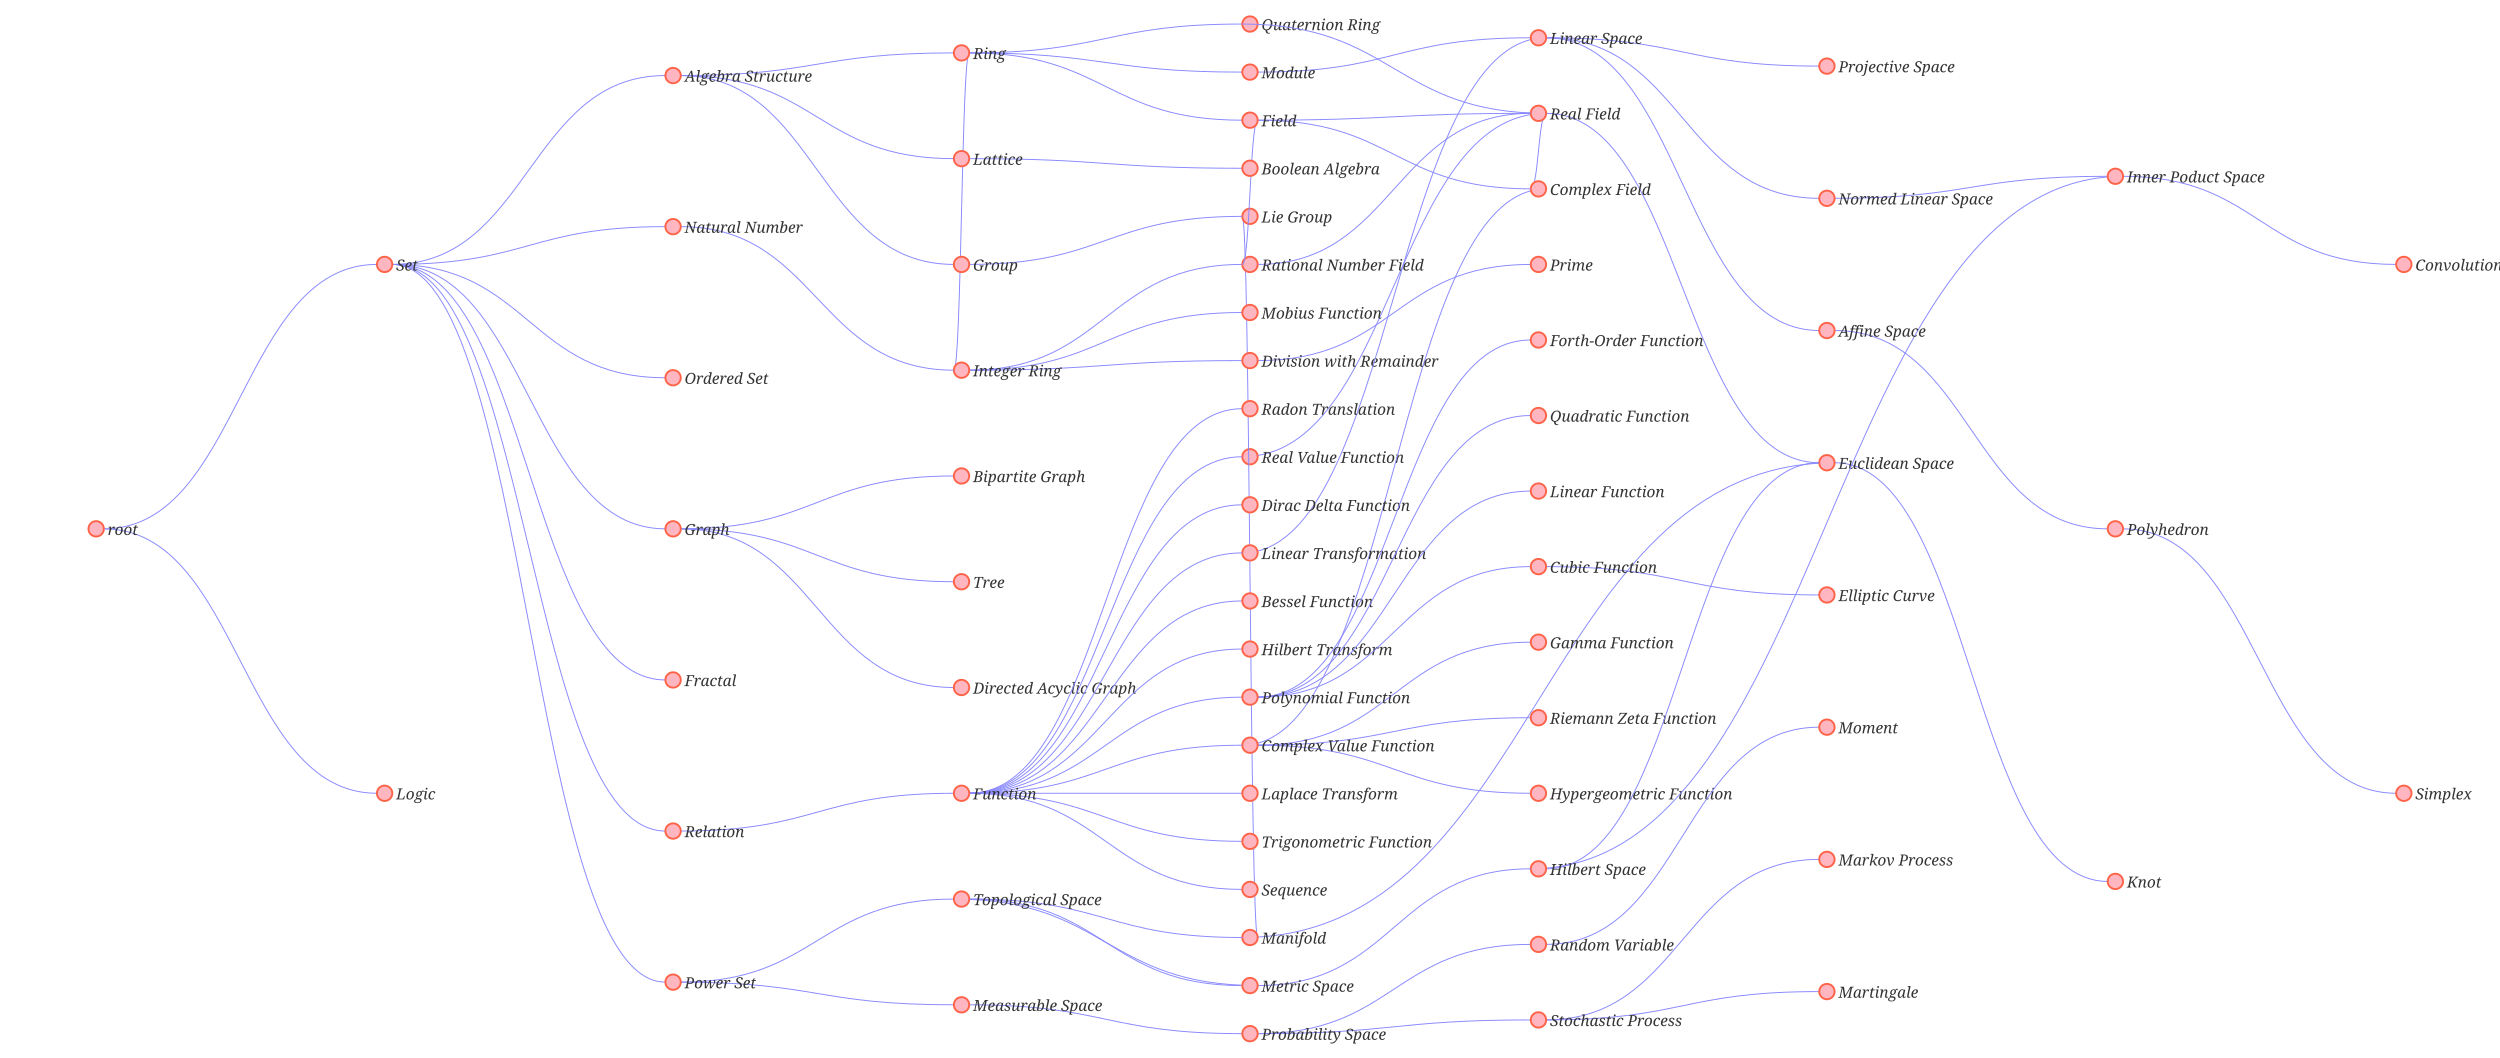
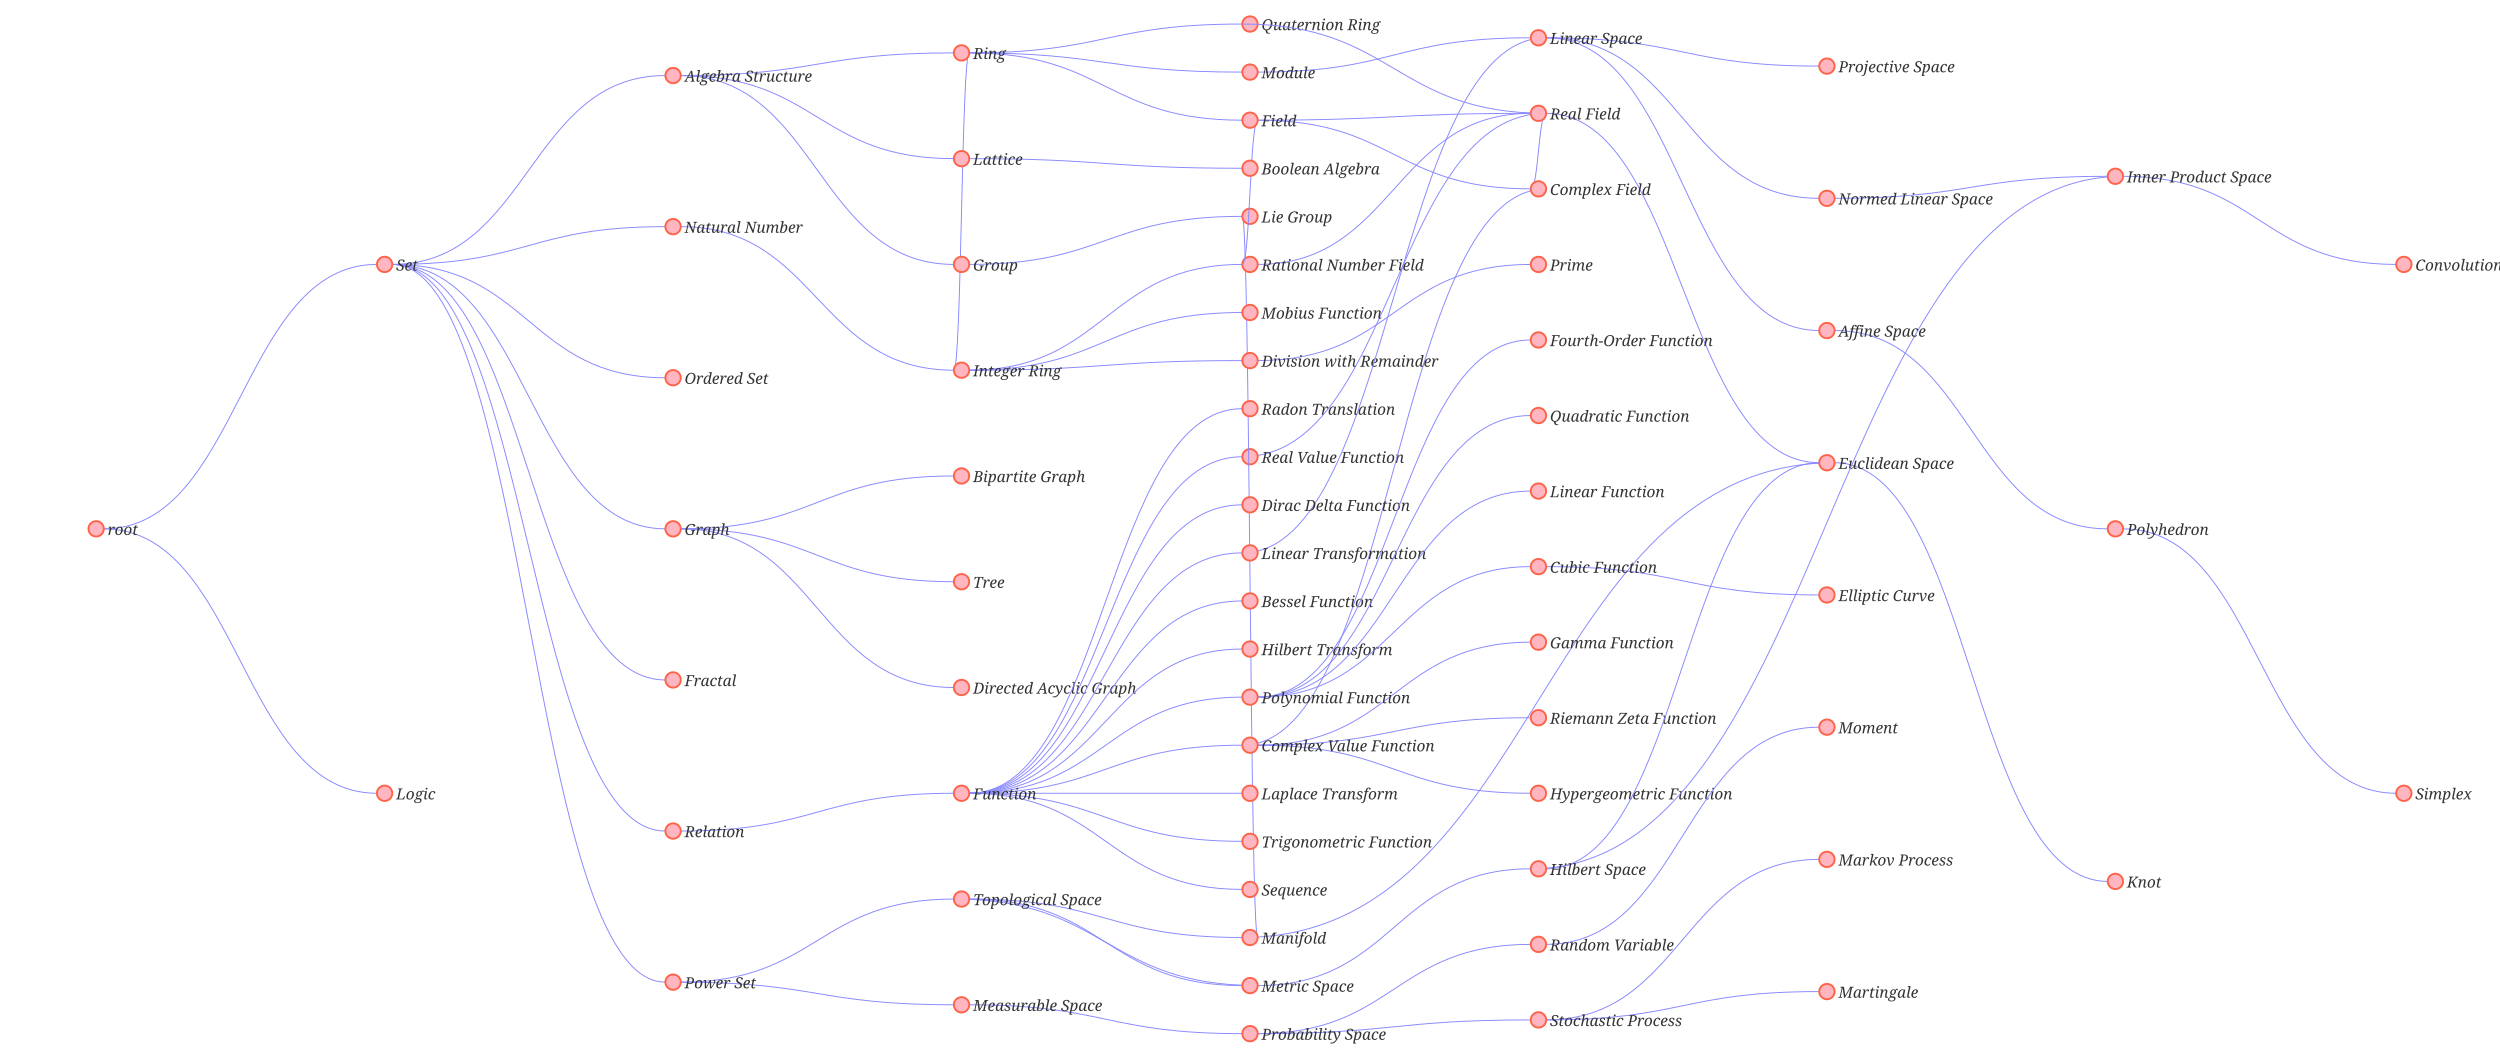
<svg xmlns="http://www.w3.org/2000/svg" width="2600" height="1100">
  <path d="M 108 550 C 250 550 250 275 392 275" stroke="#8888FF" fill="none" stroke-width="1" />
  <path d="M 408 275 C 550 275 550 78.571 692 78.571" stroke="#8888FF" fill="none" stroke-width="1" />
  <path d="M 708 78.571 C 850 78.571 850 55 992 55" stroke="#8888FF" fill="none" stroke-width="1" />
  <path d="M 1008 55 C 1150 55 1150 25 1292 25" stroke="#8888FF" fill="none" stroke-width="1" />
  <a href="javascript:void(0)">
    <circle cx="1300" cy="25" r="8" stroke="#FF6347" fill="#FFB6C1" stroke-width="2" />
  </a>
  <a href="javascript:void(0)" target="_blank">
    <text x="1312" y="31.4" font-family="Georgia, serif" font-style="italic" font-size="16" fill="#333">Quaternion Ring</text>
  </a>
  <path d="M 1008 55 C 1000 55 1000 385 992 385" stroke="#8888FF" fill="none" stroke-width="1" />
  <path d="M 1008 385 C 1150 385 1150 275 1292 275" stroke="#8888FF" fill="none" stroke-width="1" />
  <path d="M 1308 275 C 1450 275 1450 117.857 1592 117.857" stroke="#8888FF" fill="none" stroke-width="1" />
  <path d="M 1608 117.857 C 1450 117.857 1450 475 1292 475" stroke="#8888FF" fill="none" stroke-width="1" />
  <a href="javascript:void(0)">
    <circle cx="1300" cy="475" r="8" stroke="#FF6347" fill="#FFB6C1" stroke-width="2" />
  </a>
  <a href="javascript:void(0)" target="_blank">
    <text x="1312" y="481.4" font-family="Georgia, serif" font-style="italic" font-size="16" fill="#333">Real Value Function</text>
  </a>
  <path d="M 1608 117.857 C 1450 117.857 1450 25 1292 25" stroke="#8888FF" fill="none" stroke-width="1" />
  <path d="M 1608 117.857 C 1750 117.857 1750 481.25 1892 481.25" stroke="#8888FF" fill="none" stroke-width="1" />
  <path d="M 1908 481.25 C 1600 481.25 1600 975 1292 975" stroke="#8888FF" fill="none" stroke-width="1" />
  <path d="M 1308 975 C 1300 975 1300 225 1292 225" stroke="#8888FF" fill="none" stroke-width="1" />
  <a href="javascript:void(0)">
    <circle cx="1300" cy="225" r="8" stroke="#FF6347" fill="#FFB6C1" stroke-width="2" />
  </a>
  <a href="javascript:void(0)" target="_blank">
    <text x="1312" y="231.4" font-family="Georgia, serif" font-style="italic" font-size="16" fill="#333">Lie Group</text>
  </a>
  <a href="javascript:void(0)">
    <circle cx="1300" cy="975" r="8" stroke="#FF6347" fill="#FFB6C1" stroke-width="2" />
  </a>
  <a href="javascript:void(0)" target="_blank">
    <text x="1312" y="981.4" font-family="Georgia, serif" font-style="italic" font-size="16" fill="#333">Manifold</text>
  </a>
  <path d="M 1908 481.25 C 2050 481.25 2050 916.667 2192 916.667" stroke="#8888FF" fill="none" stroke-width="1" />
  <a href="javascript:void(0)">
    <circle cx="2200" cy="916.667" r="8" stroke="#FF6347" fill="#FFB6C1" stroke-width="2" />
  </a>
  <a href="javascript:void(0)" target="_blank">
    <text x="2212" y="923.067" font-family="Georgia, serif" font-style="italic" font-size="16" fill="#333">Knot</text>
  </a>
  <a href="javascript:void(0)">
    <circle cx="1900" cy="481.25" r="8" stroke="#FF6347" fill="#FFB6C1" stroke-width="2" />
  </a>
  <a href="javascript:void(0)" target="_blank">
    <text x="1912" y="487.65" font-family="Georgia, serif" font-style="italic" font-size="16" fill="#333">Euclidean Space</text>
  </a>
  <path d="M 1608 117.857 C 1600 117.857 1600 196.429 1592 196.429" stroke="#8888FF" fill="none" stroke-width="1" />
  <path d="M 1608 196.429 C 1450 196.429 1450 775 1292 775" stroke="#8888FF" fill="none" stroke-width="1" />
  <path d="M 1308 775 C 1450 775 1450 667.857 1592 667.857" stroke="#8888FF" fill="none" stroke-width="1" />
  <a href="javascript:void(0)">
    <circle cx="1600" cy="667.857" r="8" stroke="#FF6347" fill="#FFB6C1" stroke-width="2" />
  </a>
  <a href="javascript:void(0)" target="_blank">
    <text x="1612" y="674.257" font-family="Georgia, serif" font-style="italic" font-size="16" fill="#333">Gamma Function</text>
  </a>
  <path d="M 1308 775 C 1450 775 1450 746.429 1592 746.429" stroke="#8888FF" fill="none" stroke-width="1" />
  <a href="javascript:void(0)">
    <circle cx="1600" cy="746.429" r="8" stroke="#FF6347" fill="#FFB6C1" stroke-width="2" />
  </a>
  <a href="javascript:void(0)" target="_blank">
    <text x="1612" y="752.829" font-family="Georgia, serif" font-style="italic" font-size="16" fill="#333">Riemann Zeta Function</text>
  </a>
  <path d="M 1308 775 C 1450 775 1450 825 1592 825" stroke="#8888FF" fill="none" stroke-width="1" />
  <a href="javascript:void(0)">
    <circle cx="1600" cy="825" r="8" stroke="#FF6347" fill="#FFB6C1" stroke-width="2" />
  </a>
  <a href="javascript:void(0)" target="_blank">
    <text x="1612" y="831.4" font-family="Georgia, serif" font-style="italic" font-size="16" fill="#333">Hypergeometric Function</text>
  </a>
  <a href="javascript:void(0)">
    <circle cx="1300" cy="775" r="8" stroke="#FF6347" fill="#FFB6C1" stroke-width="2" />
  </a>
  <a href="javascript:void(0)" target="_blank">
    <text x="1312" y="781.4" font-family="Georgia, serif" font-style="italic" font-size="16" fill="#333">Complex Value Function</text>
  </a>
  <a href="javascript:void(0)">
    <circle cx="1600" cy="196.429" r="8" stroke="#FF6347" fill="#FFB6C1" stroke-width="2" />
  </a>
  <a href="javascript:void(0)" target="_blank">
    <text x="1612" y="202.829" font-family="Georgia, serif" font-style="italic" font-size="16" fill="#333">Complex Field</text>
  </a>
  <a href="javascript:void(0)">
    <circle cx="1600" cy="117.857" r="8" stroke="#FF6347" fill="#FFB6C1" stroke-width="2" />
  </a>
  <a href="javascript:void(0)" target="_blank">
    <text x="1612" y="124.257" font-family="Georgia, serif" font-style="italic" font-size="16" fill="#333">Real Field</text>
  </a>
  <a href="javascript:void(0)">
    <circle cx="1300" cy="275" r="8" stroke="#FF6347" fill="#FFB6C1" stroke-width="2" />
  </a>
  <a href="javascript:void(0)" target="_blank">
    <text x="1312" y="281.4" font-family="Georgia, serif" font-style="italic" font-size="16" fill="#333">Rational Number Field</text>
  </a>
  <path d="M 1008 385 C 1150 385 1150 325 1292 325" stroke="#8888FF" fill="none" stroke-width="1" />
  <a href="javascript:void(0)">
    <circle cx="1300" cy="325" r="8" stroke="#FF6347" fill="#FFB6C1" stroke-width="2" />
  </a>
  <a href="javascript:void(0)" target="_blank">
    <text x="1312" y="331.4" font-family="Georgia, serif" font-style="italic" font-size="16" fill="#333">Mobius Function</text>
  </a>
  <path d="M 1008 385 C 1150 385 1150 375 1292 375" stroke="#8888FF" fill="none" stroke-width="1" />
  <path d="M 1308 375 C 1450 375 1450 275 1592 275" stroke="#8888FF" fill="none" stroke-width="1" />
  <a href="javascript:void(0)">
    <circle cx="1600" cy="275" r="8" stroke="#FF6347" fill="#FFB6C1" stroke-width="2" />
  </a>
  <a href="javascript:void(0)" target="_blank">
    <text x="1612" y="281.4" font-family="Georgia, serif" font-style="italic" font-size="16" fill="#333">Prime</text>
  </a>
  <a href="javascript:void(0)">
    <circle cx="1300" cy="375" r="8" stroke="#FF6347" fill="#FFB6C1" stroke-width="2" />
  </a>
  <a href="javascript:void(0)" target="_blank">
    <text x="1312" y="381.4" font-family="Georgia, serif" font-style="italic" font-size="16" fill="#333">Division with Remainder</text>
  </a>
  <a href="javascript:void(0)">
    <circle cx="1000" cy="385" r="8" stroke="#FF6347" fill="#FFB6C1" stroke-width="2" />
  </a>
  <a href="javascript:void(0)" target="_blank">
    <text x="1012" y="391.4" font-family="Georgia, serif" font-style="italic" font-size="16" fill="#333">Integer Ring</text>
  </a>
  <path d="M 1008 55 C 1150 55 1150 75 1292 75" stroke="#8888FF" fill="none" stroke-width="1" />
  <path d="M 1308 75 C 1450 75 1450 39.286 1592 39.286" stroke="#8888FF" fill="none" stroke-width="1" />
  <path d="M 1608 39.286 C 1750 39.286 1750 68.75 1892 68.75" stroke="#8888FF" fill="none" stroke-width="1" />
  <a href="javascript:void(0)">
    <circle cx="1900" cy="68.75" r="8" stroke="#FF6347" fill="#FFB6C1" stroke-width="2" />
  </a>
  <a href="javascript:void(0)" target="_blank">
    <text x="1912" y="75.15" font-family="Georgia, serif" font-style="italic" font-size="16" fill="#333">Projective Space</text>
  </a>
  <path d="M 1608 39.286 C 1450 39.286 1450 575 1292 575" stroke="#8888FF" fill="none" stroke-width="1" />
  <a href="javascript:void(0)">
    <circle cx="1300" cy="575" r="8" stroke="#FF6347" fill="#FFB6C1" stroke-width="2" />
  </a>
  <a href="javascript:void(0)" target="_blank">
    <text x="1312" y="581.4" font-family="Georgia, serif" font-style="italic" font-size="16" fill="#333">Linear Transformation</text>
  </a>
  <path d="M 1608 39.286 C 1750 39.286 1750 206.25 1892 206.25" stroke="#8888FF" fill="none" stroke-width="1" />
  <path d="M 1908 206.25 C 2050 206.25 2050 183.333 2192 183.333" stroke="#8888FF" fill="none" stroke-width="1" />
  <path d="M 2208 183.333 C 2350 183.333 2350 275 2492 275" stroke="#8888FF" fill="none" stroke-width="1" />
  <a href="javascript:void(0)">
    <circle cx="2500" cy="275" r="8" stroke="#FF6347" fill="#FFB6C1" stroke-width="2" />
  </a>
  <a href="javascript:void(0)" target="_blank">
    <text x="2512" y="281.4" font-family="Georgia, serif" font-style="italic" font-size="16" fill="#333">Convolution</text>
  </a>
  <path d="M 2208 183.333 C 1900 183.333 1900 903.571 1592 903.571" stroke="#8888FF" fill="none" stroke-width="1" />
  <path d="M 1608 903.571 C 1750 903.571 1750 481.25 1892 481.25" stroke="#8888FF" fill="none" stroke-width="1" />
  <a href="javascript:void(0)">
    <circle cx="1600" cy="903.571" r="8" stroke="#FF6347" fill="#FFB6C1" stroke-width="2" />
  </a>
  <a href="javascript:void(0)" target="_blank">
    <text x="1612" y="909.971" font-family="Georgia, serif" font-style="italic" font-size="16" fill="#333">Hilbert Space</text>
  </a>
  <a href="javascript:void(0)">
    <circle cx="2200" cy="183.333" r="8" stroke="#FF6347" fill="#FFB6C1" stroke-width="2" />
  </a>
  <a href="javascript:void(0)" target="_blank">
-     <text x="2212" y="189.733" font-family="Georgia, serif" font-style="italic" font-size="16" fill="#333">Inner Poduct Space</text>
+     <text x="2212" y="189.733" font-family="Georgia, serif" font-style="italic" font-size="16" fill="#333">Inner Product Space</text>
  </a>
  <a href="javascript:void(0)">
    <circle cx="1900" cy="206.25" r="8" stroke="#FF6347" fill="#FFB6C1" stroke-width="2" />
  </a>
  <a href="javascript:void(0)" target="_blank">
    <text x="1912" y="212.65" font-family="Georgia, serif" font-style="italic" font-size="16" fill="#333">Normed Linear Space</text>
  </a>
  <path d="M 1608 39.286 C 1750 39.286 1750 343.75 1892 343.75" stroke="#8888FF" fill="none" stroke-width="1" />
  <path d="M 1908 343.75 C 2050 343.75 2050 550 2192 550" stroke="#8888FF" fill="none" stroke-width="1" />
  <path d="M 2208 550 C 2350 550 2350 825 2492 825" stroke="#8888FF" fill="none" stroke-width="1" />
  <a href="javascript:void(0)">
    <circle cx="2500" cy="825" r="8" stroke="#FF6347" fill="#FFB6C1" stroke-width="2" />
  </a>
  <a href="javascript:void(0)" target="_blank">
    <text x="2512" y="831.4" font-family="Georgia, serif" font-style="italic" font-size="16" fill="#333">Simplex</text>
  </a>
  <a href="javascript:void(0)">
    <circle cx="2200" cy="550" r="8" stroke="#FF6347" fill="#FFB6C1" stroke-width="2" />
  </a>
  <a href="javascript:void(0)" target="_blank">
    <text x="2212" y="556.4" font-family="Georgia, serif" font-style="italic" font-size="16" fill="#333">Polyhedron</text>
  </a>
  <path d="M 1908 343.75 C 1900 343.75 1900 343.75 1892 343.75" stroke="#8888FF" fill="none" stroke-width="1" />
  <a href="javascript:void(0)">
    <circle cx="1900" cy="343.75" r="8" stroke="#FF6347" fill="#FFB6C1" stroke-width="2" />
  </a>
  <a href="javascript:void(0)" target="_blank">
    <text x="1912" y="350.15" font-family="Georgia, serif" font-style="italic" font-size="16" fill="#333">Affine Space</text>
  </a>
  <a href="javascript:void(0)">
    <circle cx="1600" cy="39.286" r="8" stroke="#FF6347" fill="#FFB6C1" stroke-width="2" />
  </a>
  <a href="javascript:void(0)" target="_blank">
    <text x="1612" y="45.686" font-family="Georgia, serif" font-style="italic" font-size="16" fill="#333">Linear Space</text>
  </a>
  <a href="javascript:void(0)">
    <circle cx="1300" cy="75" r="8" stroke="#FF6347" fill="#FFB6C1" stroke-width="2" />
  </a>
  <a href="javascript:void(0)" target="_blank">
    <text x="1312" y="81.4" font-family="Georgia, serif" font-style="italic" font-size="16" fill="#333">Module</text>
  </a>
  <path d="M 1008 55 C 1150 55 1150 125 1292 125" stroke="#8888FF" fill="none" stroke-width="1" />
  <path d="M 1308 125 C 1300 125 1300 275 1292 275" stroke="#8888FF" fill="none" stroke-width="1" />
  <path d="M 1308 125 C 1450 125 1450 117.857 1592 117.857" stroke="#8888FF" fill="none" stroke-width="1" />
  <path d="M 1308 125 C 1450 125 1450 196.429 1592 196.429" stroke="#8888FF" fill="none" stroke-width="1" />
  <a href="javascript:void(0)">
    <circle cx="1300" cy="125" r="8" stroke="#FF6347" fill="#FFB6C1" stroke-width="2" />
  </a>
  <a href="javascript:void(0)" target="_blank">
    <text x="1312" y="131.4" font-family="Georgia, serif" font-style="italic" font-size="16" fill="#333">Field</text>
  </a>
  <a href="javascript:void(0)">
    <circle cx="1000" cy="55" r="8" stroke="#FF6347" fill="#FFB6C1" stroke-width="2" />
  </a>
  <a href="javascript:void(0)" target="_blank">
    <text x="1012" y="61.4" font-family="Georgia, serif" font-style="italic" font-size="16" fill="#333">Ring</text>
  </a>
  <path d="M 708 78.571 C 850 78.571 850 165 992 165" stroke="#8888FF" fill="none" stroke-width="1" />
  <path d="M 1008 165 C 1150 165 1150 175 1292 175" stroke="#8888FF" fill="none" stroke-width="1" />
  <a href="javascript:void(0)">
    <circle cx="1300" cy="175" r="8" stroke="#FF6347" fill="#FFB6C1" stroke-width="2" />
  </a>
  <a href="javascript:void(0)" target="_blank">
    <text x="1312" y="181.4" font-family="Georgia, serif" font-style="italic" font-size="16" fill="#333">Boolean Algebra</text>
  </a>
  <a href="javascript:void(0)">
    <circle cx="1000" cy="165" r="8" stroke="#FF6347" fill="#FFB6C1" stroke-width="2" />
  </a>
  <a href="javascript:void(0)" target="_blank">
    <text x="1012" y="171.4" font-family="Georgia, serif" font-style="italic" font-size="16" fill="#333">Lattice</text>
  </a>
  <path d="M 708 78.571 C 850 78.571 850 275 992 275" stroke="#8888FF" fill="none" stroke-width="1" />
  <path d="M 1008 275 C 1150 275 1150 225 1292 225" stroke="#8888FF" fill="none" stroke-width="1" />
  <a href="javascript:void(0)">
    <circle cx="1000" cy="275" r="8" stroke="#FF6347" fill="#FFB6C1" stroke-width="2" />
  </a>
  <a href="javascript:void(0)" target="_blank">
    <text x="1012" y="281.4" font-family="Georgia, serif" font-style="italic" font-size="16" fill="#333">Group</text>
  </a>
  <a href="javascript:void(0)">
    <circle cx="700" cy="78.571" r="8" stroke="#FF6347" fill="#FFB6C1" stroke-width="2" />
  </a>
  <a href="javascript:void(0)" target="_blank">
    <text x="712" y="84.971" font-family="Georgia, serif" font-style="italic" font-size="16" fill="#333">Algebra Structure</text>
  </a>
  <path d="M 408 275 C 550 275 550 235.714 692 235.714" stroke="#8888FF" fill="none" stroke-width="1" />
  <path d="M 708 235.714 C 850 235.714 850 385 992 385" stroke="#8888FF" fill="none" stroke-width="1" />
  <a href="javascript:void(0)">
    <circle cx="700" cy="235.714" r="8" stroke="#FF6347" fill="#FFB6C1" stroke-width="2" />
  </a>
  <a href="javascript:void(0)" target="_blank">
    <text x="712" y="242.114" font-family="Georgia, serif" font-style="italic" font-size="16" fill="#333">Natural Number</text>
  </a>
  <path d="M 408 275 C 550 275 550 392.857 692 392.857" stroke="#8888FF" fill="none" stroke-width="1" />
  <a href="javascript:void(0)">
    <circle cx="700" cy="392.857" r="8" stroke="#FF6347" fill="#FFB6C1" stroke-width="2" />
  </a>
  <a href="javascript:void(0)" target="_blank">
    <text x="712" y="399.257" font-family="Georgia, serif" font-style="italic" font-size="16" fill="#333">Ordered Set</text>
  </a>
  <path d="M 408 275 C 550 275 550 550 692 550" stroke="#8888FF" fill="none" stroke-width="1" />
  <path d="M 708 550 C 850 550 850 495 992 495" stroke="#8888FF" fill="none" stroke-width="1" />
  <a href="javascript:void(0)">
    <circle cx="1000" cy="495" r="8" stroke="#FF6347" fill="#FFB6C1" stroke-width="2" />
  </a>
  <a href="javascript:void(0)" target="_blank">
    <text x="1012" y="501.4" font-family="Georgia, serif" font-style="italic" font-size="16" fill="#333">Bipartite Graph</text>
  </a>
  <path d="M 708 550 C 850 550 850 605 992 605" stroke="#8888FF" fill="none" stroke-width="1" />
  <a href="javascript:void(0)">
    <circle cx="1000" cy="605" r="8" stroke="#FF6347" fill="#FFB6C1" stroke-width="2" />
  </a>
  <a href="javascript:void(0)" target="_blank">
    <text x="1012" y="611.4" font-family="Georgia, serif" font-style="italic" font-size="16" fill="#333">Tree</text>
  </a>
  <path d="M 708 550 C 850 550 850 715 992 715" stroke="#8888FF" fill="none" stroke-width="1" />
  <a href="javascript:void(0)">
    <circle cx="1000" cy="715" r="8" stroke="#FF6347" fill="#FFB6C1" stroke-width="2" />
  </a>
  <a href="javascript:void(0)" target="_blank">
    <text x="1012" y="721.4" font-family="Georgia, serif" font-style="italic" font-size="16" fill="#333">Directed Acyclic Graph</text>
  </a>
  <a href="javascript:void(0)">
    <circle cx="700" cy="550" r="8" stroke="#FF6347" fill="#FFB6C1" stroke-width="2" />
  </a>
  <a href="javascript:void(0)" target="_blank">
    <text x="712" y="556.4" font-family="Georgia, serif" font-style="italic" font-size="16" fill="#333">Graph</text>
  </a>
  <path d="M 408 275 C 550 275 550 707.143 692 707.143" stroke="#8888FF" fill="none" stroke-width="1" />
  <a href="javascript:void(0)">
    <circle cx="700" cy="707.143" r="8" stroke="#FF6347" fill="#FFB6C1" stroke-width="2" />
  </a>
  <a href="javascript:void(0)" target="_blank">
    <text x="712" y="713.543" font-family="Georgia, serif" font-style="italic" font-size="16" fill="#333">Fractal</text>
  </a>
  <path d="M 408 275 C 550 275 550 864.286 692 864.286" stroke="#8888FF" fill="none" stroke-width="1" />
  <path d="M 708 864.286 C 850 864.286 850 825 992 825" stroke="#8888FF" fill="none" stroke-width="1" />
  <path d="M 1008 825 C 1150 825 1150 425 1292 425" stroke="#8888FF" fill="none" stroke-width="1" />
  <a href="javascript:void(0)">
    <circle cx="1300" cy="425" r="8" stroke="#FF6347" fill="#FFB6C1" stroke-width="2" />
  </a>
  <a href="javascript:void(0)" target="_blank">
    <text x="1312" y="431.4" font-family="Georgia, serif" font-style="italic" font-size="16" fill="#333">Radon Translation</text>
  </a>
  <path d="M 1008 825 C 1150 825 1150 475 1292 475" stroke="#8888FF" fill="none" stroke-width="1" />
  <path d="M 1008 825 C 1150 825 1150 525 1292 525" stroke="#8888FF" fill="none" stroke-width="1" />
  <a href="javascript:void(0)">
    <circle cx="1300" cy="525" r="8" stroke="#FF6347" fill="#FFB6C1" stroke-width="2" />
  </a>
  <a href="javascript:void(0)" target="_blank">
    <text x="1312" y="531.4" font-family="Georgia, serif" font-style="italic" font-size="16" fill="#333">Dirac Delta Function</text>
  </a>
  <path d="M 1008 825 C 1150 825 1150 575 1292 575" stroke="#8888FF" fill="none" stroke-width="1" />
  <path d="M 1008 825 C 1150 825 1150 625 1292 625" stroke="#8888FF" fill="none" stroke-width="1" />
  <a href="javascript:void(0)">
    <circle cx="1300" cy="625" r="8" stroke="#FF6347" fill="#FFB6C1" stroke-width="2" />
  </a>
  <a href="javascript:void(0)" target="_blank">
    <text x="1312" y="631.4" font-family="Georgia, serif" font-style="italic" font-size="16" fill="#333">Bessel Function</text>
  </a>
  <path d="M 1008 825 C 1150 825 1150 675 1292 675" stroke="#8888FF" fill="none" stroke-width="1" />
  <a href="javascript:void(0)">
    <circle cx="1300" cy="675" r="8" stroke="#FF6347" fill="#FFB6C1" stroke-width="2" />
  </a>
  <a href="javascript:void(0)" target="_blank">
    <text x="1312" y="681.4" font-family="Georgia, serif" font-style="italic" font-size="16" fill="#333">Hilbert Transform</text>
  </a>
  <path d="M 1008 825 C 1150 825 1150 725 1292 725" stroke="#8888FF" fill="none" stroke-width="1" />
  <path d="M 1308 725 C 1450 725 1450 353.571 1592 353.571" stroke="#8888FF" fill="none" stroke-width="1" />
  <a href="javascript:void(0)">
    <circle cx="1600" cy="353.571" r="8" stroke="#FF6347" fill="#FFB6C1" stroke-width="2" />
  </a>
  <a href="javascript:void(0)" target="_blank">
-     <text x="1612" y="359.971" font-family="Georgia, serif" font-style="italic" font-size="16" fill="#333">Forth-Order Function</text>
+     <text x="1612" y="359.971" font-family="Georgia, serif" font-style="italic" font-size="16" fill="#333">Fourth-Order Function</text>
  </a>
  <path d="M 1308 725 C 1450 725 1450 432.143 1592 432.143" stroke="#8888FF" fill="none" stroke-width="1" />
  <a href="javascript:void(0)">
    <circle cx="1600" cy="432.143" r="8" stroke="#FF6347" fill="#FFB6C1" stroke-width="2" />
  </a>
  <a href="javascript:void(0)" target="_blank">
    <text x="1612" y="438.543" font-family="Georgia, serif" font-style="italic" font-size="16" fill="#333">Quadratic Function</text>
  </a>
  <path d="M 1308 725 C 1450 725 1450 510.714 1592 510.714" stroke="#8888FF" fill="none" stroke-width="1" />
  <a href="javascript:void(0)">
    <circle cx="1600" cy="510.714" r="8" stroke="#FF6347" fill="#FFB6C1" stroke-width="2" />
  </a>
  <a href="javascript:void(0)" target="_blank">
    <text x="1612" y="517.114" font-family="Georgia, serif" font-style="italic" font-size="16" fill="#333">Linear Function</text>
  </a>
  <path d="M 1308 725 C 1450 725 1450 589.286 1592 589.286" stroke="#8888FF" fill="none" stroke-width="1" />
  <path d="M 1608 589.286 C 1750 589.286 1750 618.75 1892 618.75" stroke="#8888FF" fill="none" stroke-width="1" />
  <a href="javascript:void(0)">
    <circle cx="1900" cy="618.75" r="8" stroke="#FF6347" fill="#FFB6C1" stroke-width="2" />
  </a>
  <a href="javascript:void(0)" target="_blank">
    <text x="1912" y="625.15" font-family="Georgia, serif" font-style="italic" font-size="16" fill="#333">Elliptic Curve</text>
  </a>
  <a href="javascript:void(0)">
    <circle cx="1600" cy="589.286" r="8" stroke="#FF6347" fill="#FFB6C1" stroke-width="2" />
  </a>
  <a href="javascript:void(0)" target="_blank">
    <text x="1612" y="595.686" font-family="Georgia, serif" font-style="italic" font-size="16" fill="#333">Cubic Function</text>
  </a>
  <a href="javascript:void(0)">
    <circle cx="1300" cy="725" r="8" stroke="#FF6347" fill="#FFB6C1" stroke-width="2" />
  </a>
  <a href="javascript:void(0)" target="_blank">
    <text x="1312" y="731.4" font-family="Georgia, serif" font-style="italic" font-size="16" fill="#333">Polynomial Function</text>
  </a>
  <path d="M 1008 825 C 1150 825 1150 775 1292 775" stroke="#8888FF" fill="none" stroke-width="1" />
  <path d="M 1008 825 C 1150 825 1150 825 1292 825" stroke="#8888FF" fill="none" stroke-width="1" />
  <a href="javascript:void(0)">
    <circle cx="1300" cy="825" r="8" stroke="#FF6347" fill="#FFB6C1" stroke-width="2" />
  </a>
  <a href="javascript:void(0)" target="_blank">
    <text x="1312" y="831.4" font-family="Georgia, serif" font-style="italic" font-size="16" fill="#333">Laplace Transform</text>
  </a>
  <path d="M 1008 825 C 1150 825 1150 875 1292 875" stroke="#8888FF" fill="none" stroke-width="1" />
  <a href="javascript:void(0)">
    <circle cx="1300" cy="875" r="8" stroke="#FF6347" fill="#FFB6C1" stroke-width="2" />
  </a>
  <a href="javascript:void(0)" target="_blank">
    <text x="1312" y="881.4" font-family="Georgia, serif" font-style="italic" font-size="16" fill="#333">Trigonometric Function</text>
  </a>
  <path d="M 1008 825 C 1150 825 1150 925 1292 925" stroke="#8888FF" fill="none" stroke-width="1" />
  <a href="javascript:void(0)">
    <circle cx="1300" cy="925" r="8" stroke="#FF6347" fill="#FFB6C1" stroke-width="2" />
  </a>
  <a href="javascript:void(0)" target="_blank">
    <text x="1312" y="931.4" font-family="Georgia, serif" font-style="italic" font-size="16" fill="#333">Sequence</text>
  </a>
  <a href="javascript:void(0)">
    <circle cx="1000" cy="825" r="8" stroke="#FF6347" fill="#FFB6C1" stroke-width="2" />
  </a>
  <a href="javascript:void(0)" target="_blank">
    <text x="1012" y="831.4" font-family="Georgia, serif" font-style="italic" font-size="16" fill="#333">Function</text>
  </a>
  <a href="javascript:void(0)">
    <circle cx="700" cy="864.286" r="8" stroke="#FF6347" fill="#FFB6C1" stroke-width="2" />
  </a>
  <a href="javascript:void(0)" target="_blank">
    <text x="712" y="870.686" font-family="Georgia, serif" font-style="italic" font-size="16" fill="#333">Relation</text>
  </a>
  <path d="M 408 275 C 550 275 550 1021.429 692 1021.429" stroke="#8888FF" fill="none" stroke-width="1" />
  <path d="M 708 1021.429 C 850 1021.429 850 935 992 935" stroke="#8888FF" fill="none" stroke-width="1" />
  <path d="M 1008 935 C 1150 935 1150 975 1292 975" stroke="#8888FF" fill="none" stroke-width="1" />
  <path d="M 1008 935 C 1150 935 1150 1025 1292 1025" stroke="#8888FF" fill="none" stroke-width="1" />
  <path d="M 1308 1025 C 1450 1025 1450 903.571 1592 903.571" stroke="#8888FF" fill="none" stroke-width="1" />
  <path d="M 1308 1025 C 1150 1025 1150 935 992 935" stroke="#8888FF" fill="none" stroke-width="1" />
  <a href="javascript:void(0)">
    <circle cx="1300" cy="1025" r="8" stroke="#FF6347" fill="#FFB6C1" stroke-width="2" />
  </a>
  <a href="javascript:void(0)" target="_blank">
    <text x="1312" y="1031.4" font-family="Georgia, serif" font-style="italic" font-size="16" fill="#333">Metric Space</text>
  </a>
  <a href="javascript:void(0)">
    <circle cx="1000" cy="935" r="8" stroke="#FF6347" fill="#FFB6C1" stroke-width="2" />
  </a>
  <a href="javascript:void(0)" target="_blank">
    <text x="1012" y="941.4" font-family="Georgia, serif" font-style="italic" font-size="16" fill="#333">Topological Space</text>
  </a>
  <path d="M 708 1021.429 C 850 1021.429 850 1045 992 1045" stroke="#8888FF" fill="none" stroke-width="1" />
  <path d="M 1008 1045 C 1150 1045 1150 1075 1292 1075" stroke="#8888FF" fill="none" stroke-width="1" />
  <path d="M 1308 1075 C 1450 1075 1450 982.143 1592 982.143" stroke="#8888FF" fill="none" stroke-width="1" />
  <path d="M 1608 982.143 C 1750 982.143 1750 756.25 1892 756.25" stroke="#8888FF" fill="none" stroke-width="1" />
  <a href="javascript:void(0)">
    <circle cx="1900" cy="756.25" r="8" stroke="#FF6347" fill="#FFB6C1" stroke-width="2" />
  </a>
  <a href="javascript:void(0)" target="_blank">
    <text x="1912" y="762.65" font-family="Georgia, serif" font-style="italic" font-size="16" fill="#333">Moment</text>
  </a>
  <a href="javascript:void(0)">
    <circle cx="1600" cy="982.143" r="8" stroke="#FF6347" fill="#FFB6C1" stroke-width="2" />
  </a>
  <a href="javascript:void(0)" target="_blank">
    <text x="1612" y="988.543" font-family="Georgia, serif" font-style="italic" font-size="16" fill="#333">Random Variable</text>
  </a>
  <path d="M 1308 1075 C 1450 1075 1450 1060.714 1592 1060.714" stroke="#8888FF" fill="none" stroke-width="1" />
  <path d="M 1608 1060.714 C 1750 1060.714 1750 893.75 1892 893.75" stroke="#8888FF" fill="none" stroke-width="1" />
  <a href="javascript:void(0)">
    <circle cx="1900" cy="893.75" r="8" stroke="#FF6347" fill="#FFB6C1" stroke-width="2" />
  </a>
  <a href="javascript:void(0)" target="_blank">
    <text x="1912" y="900.15" font-family="Georgia, serif" font-style="italic" font-size="16" fill="#333">Markov Process</text>
  </a>
  <path d="M 1608 1060.714 C 1750 1060.714 1750 1031.25 1892 1031.25" stroke="#8888FF" fill="none" stroke-width="1" />
  <a href="javascript:void(0)">
    <circle cx="1900" cy="1031.25" r="8" stroke="#FF6347" fill="#FFB6C1" stroke-width="2" />
  </a>
  <a href="javascript:void(0)" target="_blank">
    <text x="1912" y="1037.65" font-family="Georgia, serif" font-style="italic" font-size="16" fill="#333">Martingale</text>
  </a>
  <a href="javascript:void(0)">
    <circle cx="1600" cy="1060.714" r="8" stroke="#FF6347" fill="#FFB6C1" stroke-width="2" />
  </a>
  <a href="javascript:void(0)" target="_blank">
    <text x="1612" y="1067.114" font-family="Georgia, serif" font-style="italic" font-size="16" fill="#333">Stochastic Process</text>
  </a>
  <a href="javascript:void(0)">
    <circle cx="1300" cy="1075" r="8" stroke="#FF6347" fill="#FFB6C1" stroke-width="2" />
  </a>
  <a href="javascript:void(0)" target="_blank">
    <text x="1312" y="1081.4" font-family="Georgia, serif" font-style="italic" font-size="16" fill="#333">Probability Space</text>
  </a>
  <a href="javascript:void(0)">
    <circle cx="1000" cy="1045" r="8" stroke="#FF6347" fill="#FFB6C1" stroke-width="2" />
  </a>
  <a href="javascript:void(0)" target="_blank">
    <text x="1012" y="1051.4" font-family="Georgia, serif" font-style="italic" font-size="16" fill="#333">Measurable Space</text>
  </a>
  <a href="javascript:void(0)">
    <circle cx="700" cy="1021.429" r="8" stroke="#FF6347" fill="#FFB6C1" stroke-width="2" />
  </a>
  <a href="javascript:void(0)" target="_blank">
    <text x="712" y="1027.829" font-family="Georgia, serif" font-style="italic" font-size="16" fill="#333">Power Set</text>
  </a>
  <a href="javascript:void(0)">
    <circle cx="400" cy="275" r="8" stroke="#FF6347" fill="#FFB6C1" stroke-width="2" />
  </a>
  <a href="javascript:void(0)" target="_blank">
    <text x="412" y="281.4" font-family="Georgia, serif" font-style="italic" font-size="16" fill="#333">Set</text>
  </a>
  <path d="M 108 550 C 250 550 250 825 392 825" stroke="#8888FF" fill="none" stroke-width="1" />
  <a href="javascript:void(0)">
    <circle cx="400" cy="825" r="8" stroke="#FF6347" fill="#FFB6C1" stroke-width="2" />
  </a>
  <a href="javascript:void(0)" target="_blank">
    <text x="412" y="831.4" font-family="Georgia, serif" font-style="italic" font-size="16" fill="#333">Logic</text>
  </a>
  <a href="javascript:void(0)">
    <circle cx="100" cy="550" r="8" stroke="#FF6347" fill="#FFB6C1" stroke-width="2" />
  </a>
  <a href="javascript:void(0)" target="_blank">
    <text x="112" y="556.4" font-family="Georgia, serif" font-style="italic" font-size="16" fill="#333">root</text>
  </a>
</svg>
